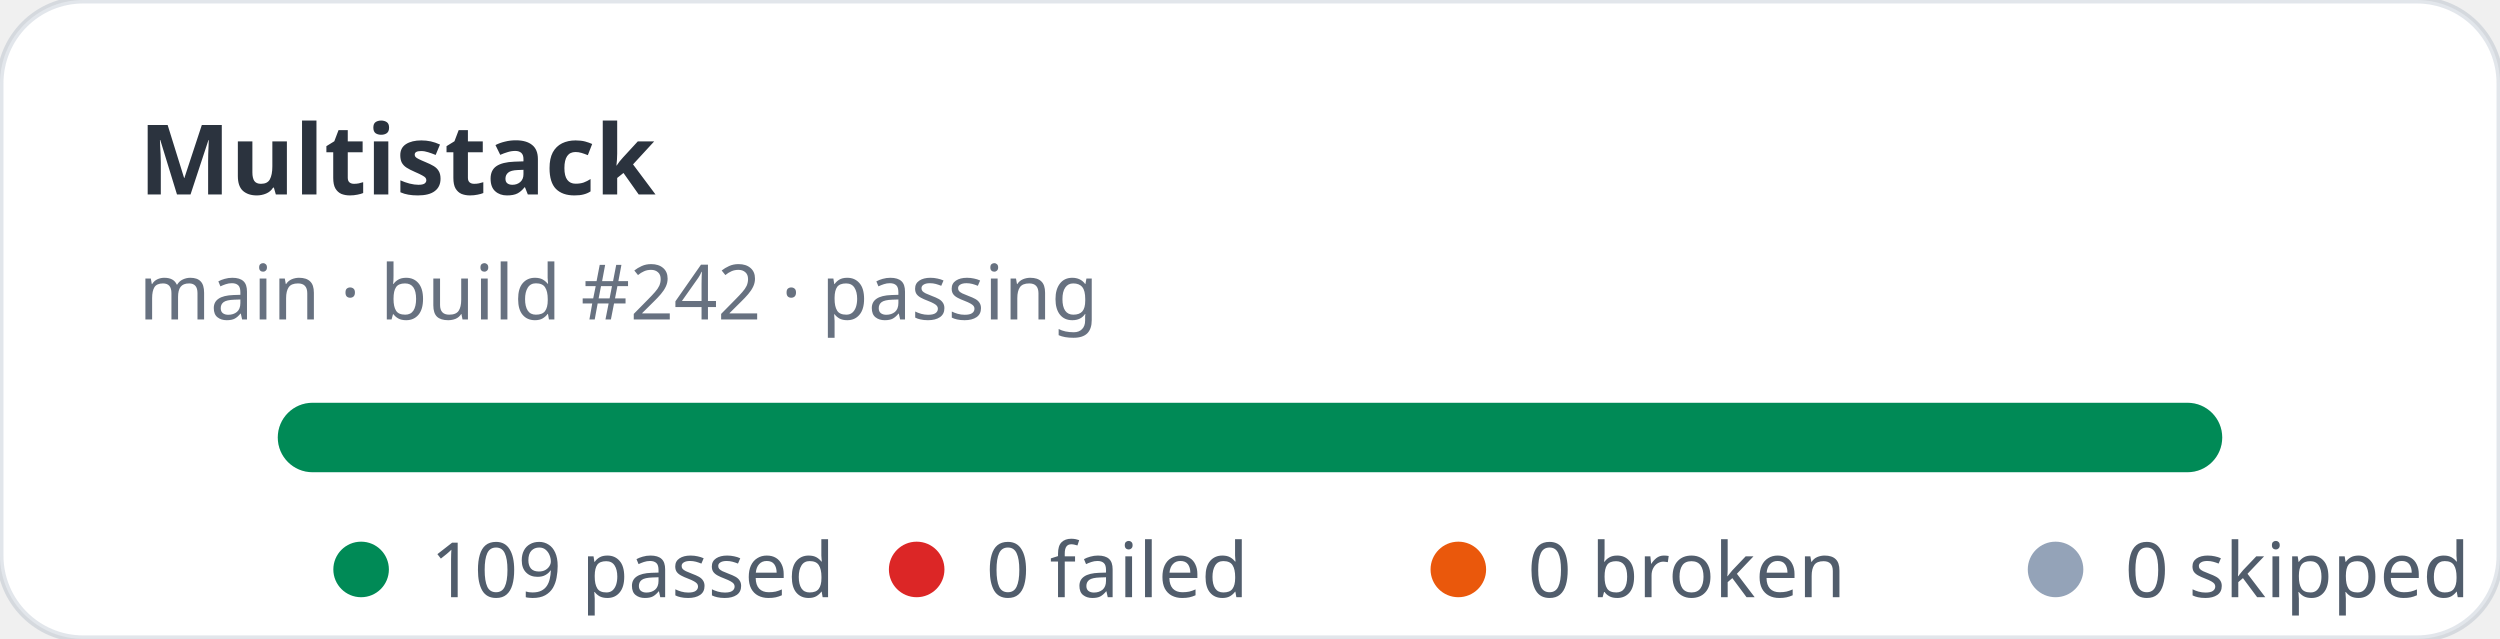
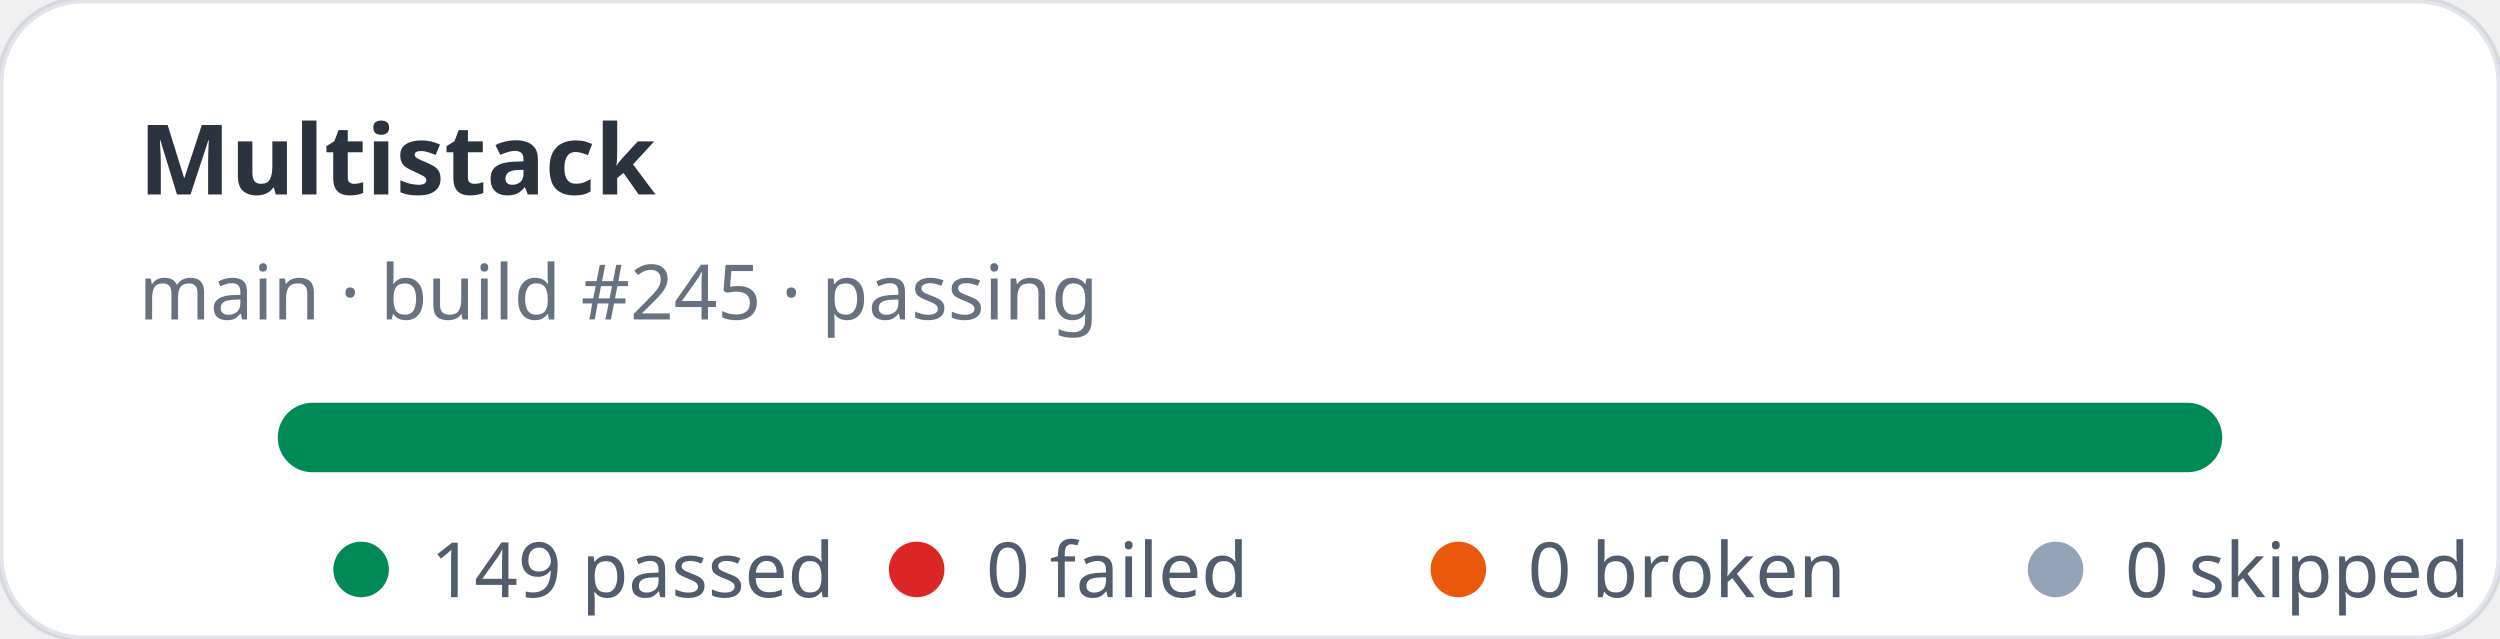
- <svg xmlns="http://www.w3.org/2000/svg" width="360" height="92" viewBox="0 0 360 92" role="img" aria-label="Multistack stats: 109 passed, 0 failed">
+ <svg xmlns="http://www.w3.org/2000/svg" width="360" height="92" viewBox="0 0 360 92" role="img" aria-label="Multistack stats: 149 passed, 0 failed">
  <rect width="360" height="92" rx="12" fill="#ffffff" stroke="rgba(11,48,86,0.12)" />
  <text x="20" y="28" fill="rgba(1,10,24,0.83)" font-family="ui-sans-serif,system-ui,sans-serif" font-size="14" font-weight="700">Multistack</text>
-   <text x="20" y="46" fill="rgba(2,19,44,0.6)" font-family="ui-sans-serif,system-ui,sans-serif" font-size="11">main · build #242 · passing</text>
+   <text x="20" y="46" fill="rgba(2,19,44,0.6)" font-family="ui-sans-serif,system-ui,sans-serif" font-size="11">main · build #245 · passing</text>
  <rect x="40" y="58" width="280" height="10" rx="5" fill="#e2e8f0" />
  <rect x="40" y="58" width="280" height="10" rx="5" fill="#008a56" />
  <g font-family="ui-sans-serif,system-ui,sans-serif" font-size="11" fill="rgba(1,18,40,0.68)">
    <circle cx="52" cy="82" r="4" fill="#008a56" />
-     <text x="62" y="86">109 passed</text>
+     <text x="62" y="86">149 passed</text>
    <circle cx="132" cy="82" r="4" fill="#dc2626" />
    <text x="142" y="86">0 failed</text>
    <circle cx="210" cy="82" r="4" fill="#ea580c" />
    <text x="220" y="86">0 broken</text>
    <circle cx="296" cy="82" r="4" fill="#94a3b8" />
    <text x="306" y="86">0 skipped</text>
  </g>
</svg>
